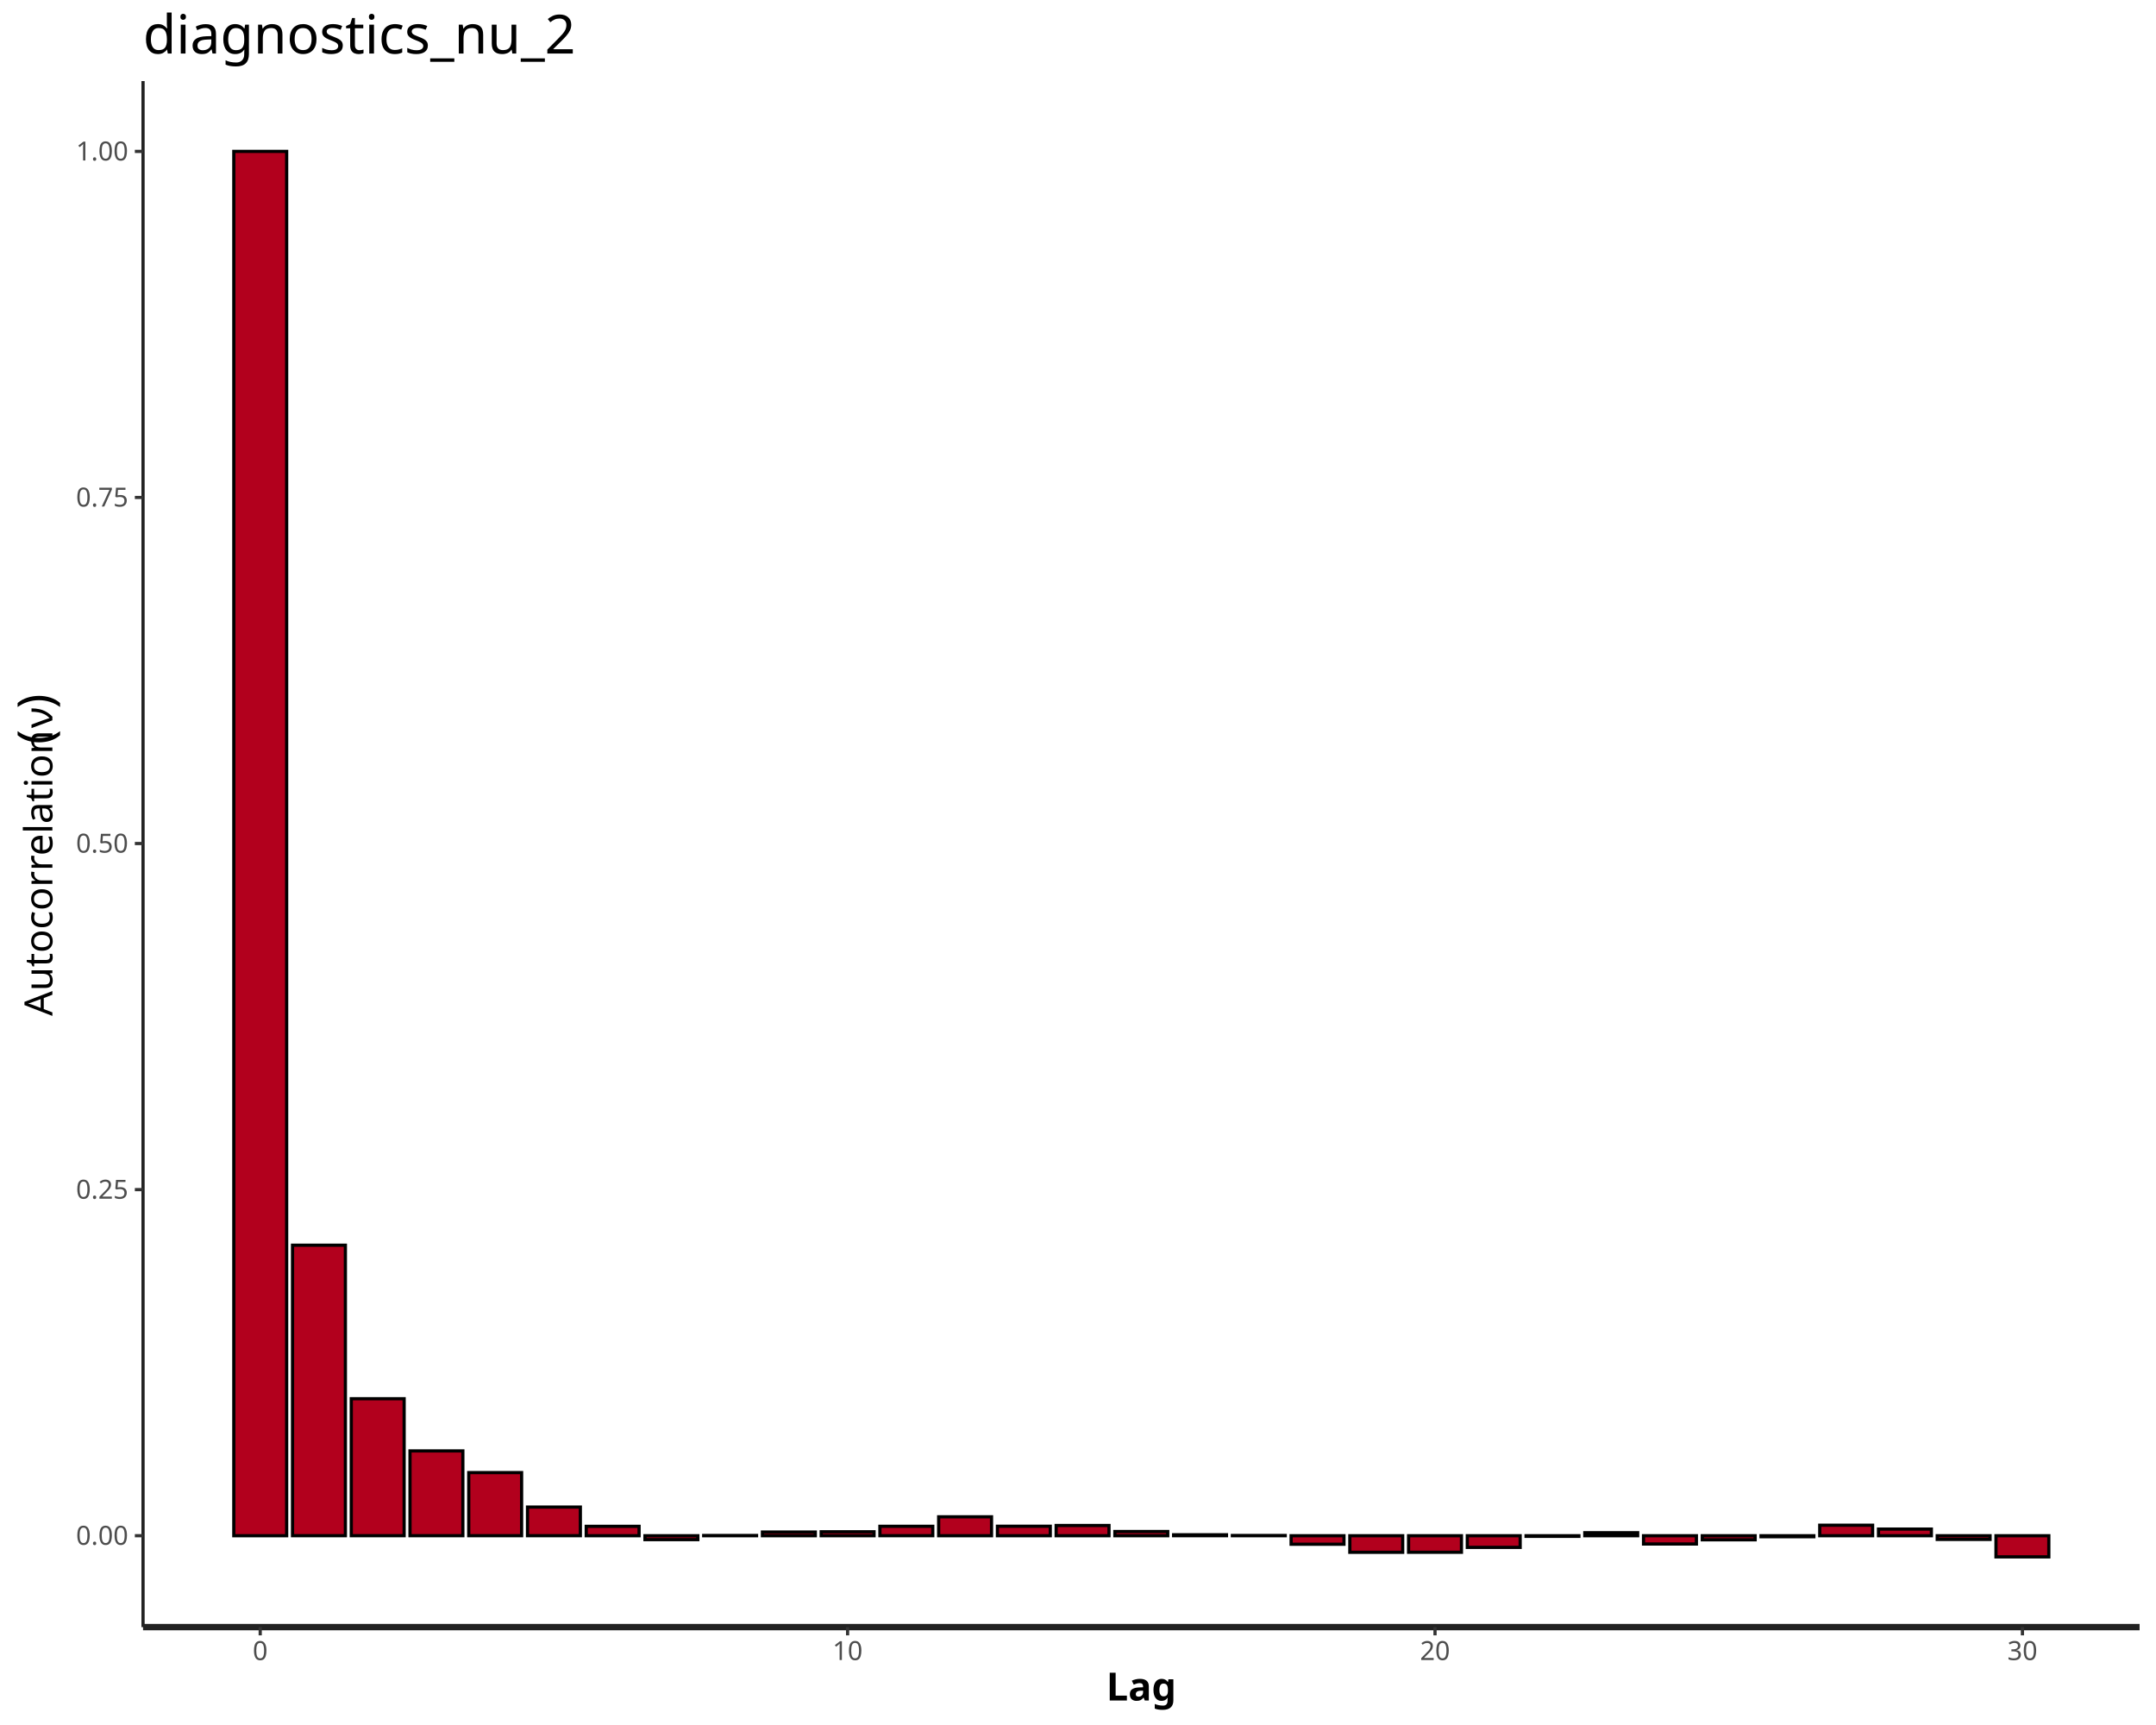
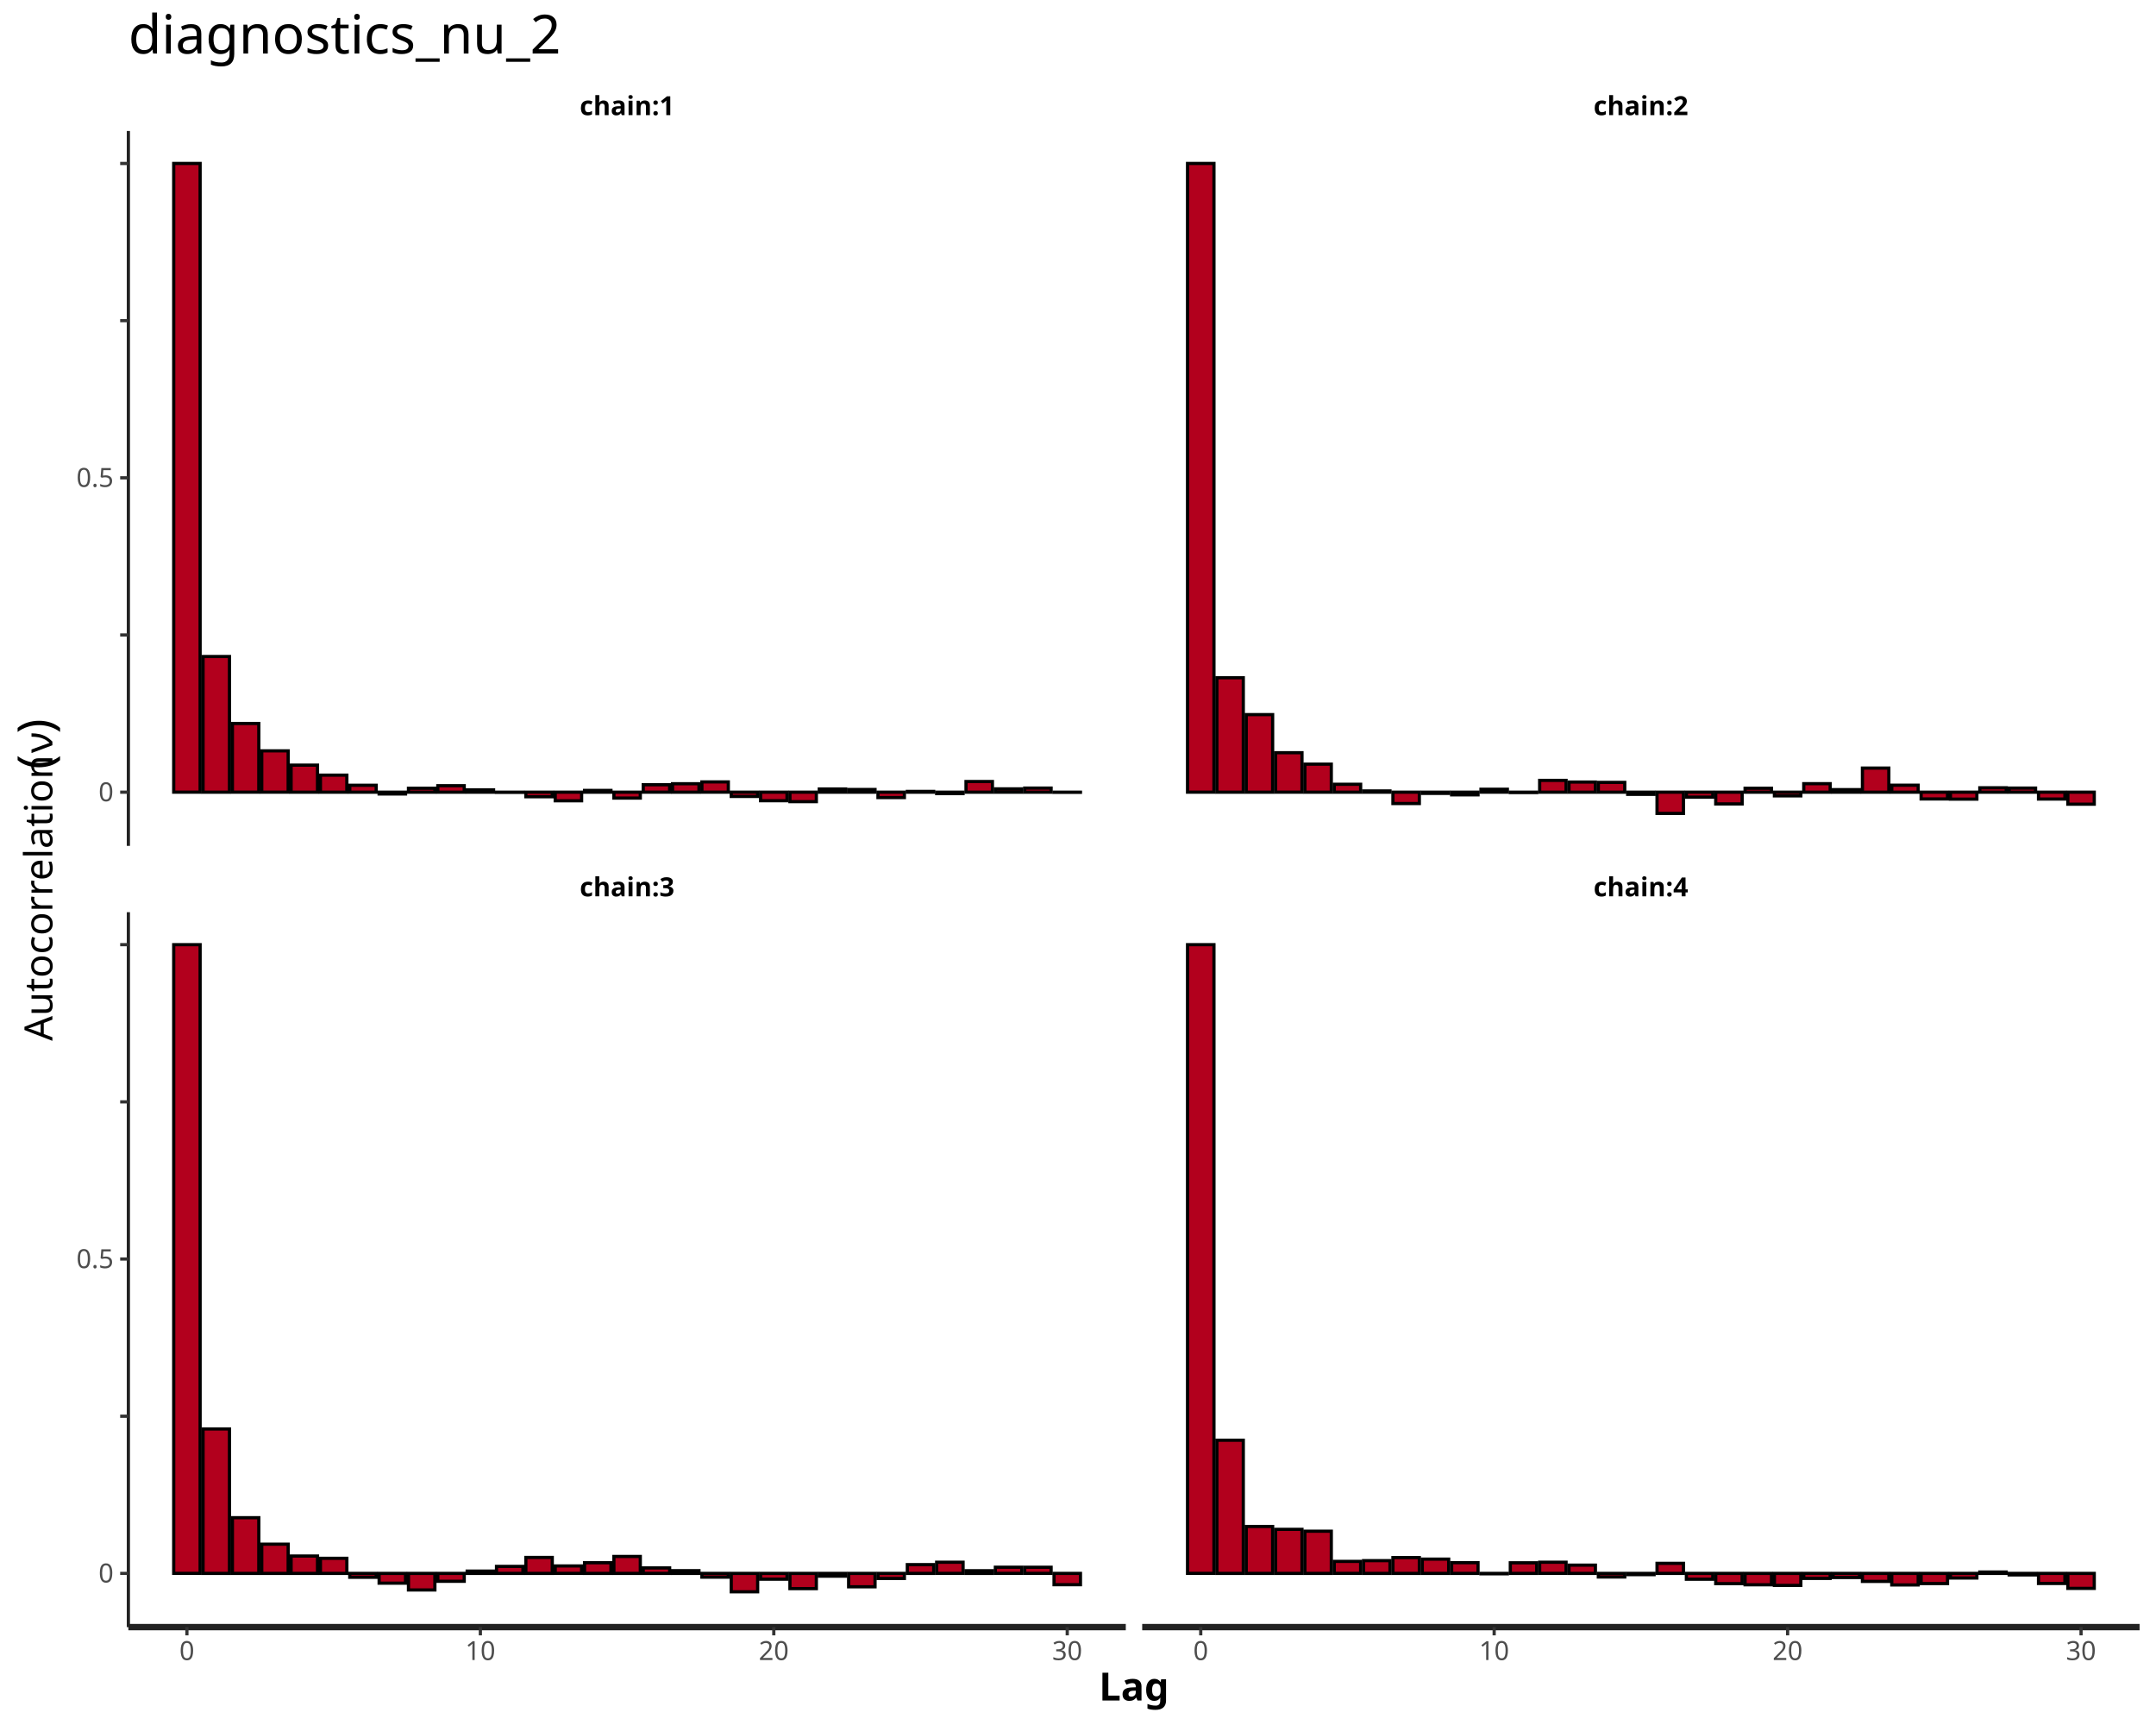
<svg xmlns="http://www.w3.org/2000/svg" class="svglite" data-engine-version="2.0" width="720.00pt" height="576.00pt" viewBox="0 0 720.00 576.00">
  <defs>
    <style type="text/css">
    .svglite line, .svglite polyline, .svglite polygon, .svglite path, .svglite rect, .svglite circle {
      fill: none;
      stroke: #000000;
      stroke-linecap: round;
      stroke-linejoin: round;
      stroke-miterlimit: 10.00;
    }
  </style>
  </defs>
  <rect width="100%" height="100%" style="stroke: none; fill: #FFFFFF;" />
  <defs>
    <clipPath id="cpMC4wMHw3MjAuMDB8MC4wMHw1NzYuMDA=">
      <rect x="0.00" y="0.00" width="720.00" height="576.00" />
    </clipPath>
  </defs>
  <g clip-path="url(#cpMC4wMHw3MjAuMDB8MC4wMHw1NzYuMDA=)">
    <rect x="0.00" y="0.00" width="720.00" height="576.00" style="stroke-width: 1.07; stroke: #FFFFFF; fill: #FFFFFF;" />
  </g>
  <defs>
-     <clipPath id="cpNDcuNzd8NzE0LjUyfDI3LjA4fDU0My4zMg==">
-       <rect x="47.77" y="27.08" width="666.75" height="516.24" />
-     </clipPath>
-   </defs>
-   <g clip-path="url(#cpNDcuNzd8NzE0LjUyfDI3LjA4fDU0My4zMg==)">
-     <rect x="47.77" y="27.08" width="666.75" height="516.24" style="stroke-width: 1.07; stroke: none; fill: #FFFFFF;" />
-     <rect x="78.08" y="50.55" width="17.65" height="462.25" style="stroke-width: 1.07; stroke-linecap: butt; stroke-linejoin: miter; fill: #B2001D;" />
-     <rect x="97.69" y="415.79" width="17.65" height="97.00" style="stroke-width: 1.07; stroke-linecap: butt; stroke-linejoin: miter; fill: #B2001D;" />
-     <rect x="117.31" y="467.05" width="17.65" height="45.74" style="stroke-width: 1.07; stroke-linecap: butt; stroke-linejoin: miter; fill: #B2001D;" />
-     <rect x="136.92" y="484.48" width="17.65" height="28.31" style="stroke-width: 1.07; stroke-linecap: butt; stroke-linejoin: miter; fill: #B2001D;" />
-     <rect x="156.54" y="491.72" width="17.65" height="21.07" style="stroke-width: 1.07; stroke-linecap: butt; stroke-linejoin: miter; fill: #B2001D;" />
-     <rect x="176.16" y="503.23" width="17.65" height="9.56" style="stroke-width: 1.07; stroke-linecap: butt; stroke-linejoin: miter; fill: #B2001D;" />
-     <rect x="195.77" y="509.66" width="17.65" height="3.14" style="stroke-width: 1.07; stroke-linecap: butt; stroke-linejoin: miter; fill: #B2001D;" />
-     <rect x="215.39" y="512.80" width="17.65" height="1.30" style="stroke-width: 1.07; stroke-linecap: butt; stroke-linejoin: miter; fill: #B2001D;" />
-     <rect x="235.00" y="512.72" width="17.65" height="0.079" style="stroke-width: 1.07; stroke-linecap: butt; stroke-linejoin: miter; fill: #B2001D;" />
-     <rect x="254.62" y="511.57" width="17.65" height="1.23" style="stroke-width: 1.07; stroke-linecap: butt; stroke-linejoin: miter; fill: #B2001D;" />
-     <rect x="274.24" y="511.48" width="17.65" height="1.32" style="stroke-width: 1.07; stroke-linecap: butt; stroke-linejoin: miter; fill: #B2001D;" />
-     <rect x="293.85" y="509.65" width="17.65" height="3.14" style="stroke-width: 1.07; stroke-linecap: butt; stroke-linejoin: miter; fill: #B2001D;" />
-     <rect x="313.47" y="506.48" width="17.65" height="6.32" style="stroke-width: 1.07; stroke-linecap: butt; stroke-linejoin: miter; fill: #B2001D;" />
-     <rect x="333.09" y="509.63" width="17.65" height="3.17" style="stroke-width: 1.07; stroke-linecap: butt; stroke-linejoin: miter; fill: #B2001D;" />
-     <rect x="352.70" y="509.38" width="17.65" height="3.42" style="stroke-width: 1.07; stroke-linecap: butt; stroke-linejoin: miter; fill: #B2001D;" />
-     <rect x="372.32" y="511.39" width="17.65" height="1.41" style="stroke-width: 1.07; stroke-linecap: butt; stroke-linejoin: miter; fill: #B2001D;" />
-     <rect x="391.93" y="512.48" width="17.65" height="0.31" style="stroke-width: 1.07; stroke-linecap: butt; stroke-linejoin: miter; fill: #B2001D;" />
-     <rect x="411.55" y="512.72" width="17.65" height="0.075" style="stroke-width: 1.07; stroke-linecap: butt; stroke-linejoin: miter; fill: #B2001D;" />
-     <rect x="431.17" y="512.80" width="17.65" height="2.84" style="stroke-width: 1.07; stroke-linecap: butt; stroke-linejoin: miter; fill: #B2001D;" />
-     <rect x="450.78" y="512.80" width="17.65" height="5.53" style="stroke-width: 1.07; stroke-linecap: butt; stroke-linejoin: miter; fill: #B2001D;" />
-     <rect x="470.40" y="512.80" width="17.65" height="5.52" style="stroke-width: 1.07; stroke-linecap: butt; stroke-linejoin: miter; fill: #B2001D;" />
-     <rect x="490.01" y="512.80" width="17.65" height="3.89" style="stroke-width: 1.07; stroke-linecap: butt; stroke-linejoin: miter; fill: #B2001D;" />
-     <rect x="509.63" y="512.80" width="17.65" height="0.20" style="stroke-width: 1.07; stroke-linecap: butt; stroke-linejoin: miter; fill: #B2001D;" />
-     <rect x="529.25" y="511.80" width="17.65" height="1.00" style="stroke-width: 1.07; stroke-linecap: butt; stroke-linejoin: miter; fill: #B2001D;" />
-     <rect x="548.86" y="512.80" width="17.65" height="2.76" style="stroke-width: 1.07; stroke-linecap: butt; stroke-linejoin: miter; fill: #B2001D;" />
-     <rect x="568.48" y="512.80" width="17.65" height="1.36" style="stroke-width: 1.07; stroke-linecap: butt; stroke-linejoin: miter; fill: #B2001D;" />
-     <rect x="588.09" y="512.80" width="17.65" height="0.33" style="stroke-width: 1.07; stroke-linecap: butt; stroke-linejoin: miter; fill: #B2001D;" />
-     <rect x="607.71" y="509.29" width="17.65" height="3.51" style="stroke-width: 1.07; stroke-linecap: butt; stroke-linejoin: miter; fill: #B2001D;" />
-     <rect x="627.33" y="510.58" width="17.65" height="2.22" style="stroke-width: 1.07; stroke-linecap: butt; stroke-linejoin: miter; fill: #B2001D;" />
-     <rect x="646.94" y="512.80" width="17.65" height="1.23" style="stroke-width: 1.07; stroke-linecap: butt; stroke-linejoin: miter; fill: #B2001D;" />
-     <rect x="666.56" y="512.80" width="17.65" height="7.06" style="stroke-width: 1.07; stroke-linecap: butt; stroke-linejoin: miter; fill: #B2001D;" />
-   </g>
-   <g clip-path="url(#cpMC4wMHw3MjAuMDB8MC4wMHw1NzYuMDA=)">
-     <polyline points="47.77,543.32 47.77,27.08 " style="stroke-width: 1.07; stroke: #222222; stroke-linecap: butt;" />
-     <text x="42.84" y="515.82" text-anchor="end" style="font-size: 8.80px; fill: #4D4D4D; font-family: sans;" textLength="17.13px" lengthAdjust="spacingAndGlyphs">0.00</text>
-     <text x="42.84" y="400.26" text-anchor="end" style="font-size: 8.80px; fill: #4D4D4D; font-family: sans;" textLength="17.13px" lengthAdjust="spacingAndGlyphs">0.25</text>
-     <text x="42.84" y="284.70" text-anchor="end" style="font-size: 8.80px; fill: #4D4D4D; font-family: sans;" textLength="17.13px" lengthAdjust="spacingAndGlyphs">0.50</text>
-     <text x="42.84" y="169.14" text-anchor="end" style="font-size: 8.80px; fill: #4D4D4D; font-family: sans;" textLength="17.13px" lengthAdjust="spacingAndGlyphs">0.75</text>
-     <text x="42.84" y="53.58" text-anchor="end" style="font-size: 8.80px; fill: #4D4D4D; font-family: sans;" textLength="17.13px" lengthAdjust="spacingAndGlyphs">1.00</text>
-     <polyline points="45.03,512.80 47.77,512.80 " style="stroke-width: 1.07; stroke: #333333; stroke-linecap: butt;" />
-     <polyline points="45.03,397.23 47.77,397.23 " style="stroke-width: 1.07; stroke: #333333; stroke-linecap: butt;" />
-     <polyline points="45.03,281.67 47.77,281.67 " style="stroke-width: 1.07; stroke: #333333; stroke-linecap: butt;" />
-     <polyline points="45.03,166.11 47.77,166.11 " style="stroke-width: 1.07; stroke: #333333; stroke-linecap: butt;" />
-     <polyline points="45.03,50.55 47.77,50.55 " style="stroke-width: 1.07; stroke: #333333; stroke-linecap: butt;" />
-     <polyline points="47.77,543.32 714.52,543.32 " style="stroke-width: 2.13; stroke: #222222; stroke-linecap: butt;" />
-     <polyline points="86.90,546.06 86.90,543.32 " style="stroke-width: 1.07; stroke: #333333; stroke-linecap: butt;" />
-     <polyline points="283.06,546.06 283.06,543.32 " style="stroke-width: 1.07; stroke: #333333; stroke-linecap: butt;" />
-     <polyline points="479.23,546.06 479.23,543.32 " style="stroke-width: 1.07; stroke: #333333; stroke-linecap: butt;" />
-     <polyline points="675.39,546.06 675.39,543.32 " style="stroke-width: 1.07; stroke: #333333; stroke-linecap: butt;" />
-     <text x="86.90" y="554.31" text-anchor="middle" style="font-size: 8.80px; fill: #4D4D4D; font-family: sans;" textLength="4.89px" lengthAdjust="spacingAndGlyphs">0</text>
-     <text x="283.06" y="554.31" text-anchor="middle" style="font-size: 8.80px; fill: #4D4D4D; font-family: sans;" textLength="9.79px" lengthAdjust="spacingAndGlyphs">10</text>
-     <text x="479.23" y="554.31" text-anchor="middle" style="font-size: 8.80px; fill: #4D4D4D; font-family: sans;" textLength="9.79px" lengthAdjust="spacingAndGlyphs">20</text>
-     <text x="675.39" y="554.31" text-anchor="middle" style="font-size: 8.80px; fill: #4D4D4D; font-family: sans;" textLength="9.79px" lengthAdjust="spacingAndGlyphs">30</text>
-     <text x="381.14" y="567.82" text-anchor="middle" style="font-size: 13.00px; font-weight: bold; font-family: sans;" textLength="21.69px" lengthAdjust="spacingAndGlyphs">Lag</text>
-     <text transform="translate(17.49,339.23) rotate(-90)" style="font-size: 13.00px; font-family: sans;" textLength="87.45px" lengthAdjust="spacingAndGlyphs">Autocorrelation</text>
-     <text transform="translate(17.49,251.78) rotate(-90)" style="font-size: 13.00px; font-family: sans;" textLength="3.25px" lengthAdjust="spacingAndGlyphs"> </text>
-     <text transform="translate(17.49,248.53) rotate(-90)" style="font-size: 16.25px; font-family: sans;" textLength="5.41px" lengthAdjust="spacingAndGlyphs">(</text>
-     <text transform="translate(17.49,243.12) rotate(-90)" style="font-size: 13.00px; font-family: sans;" textLength="6.54px" lengthAdjust="spacingAndGlyphs">ν</text>
-     <text transform="translate(17.49,236.58) rotate(-90)" style="font-size: 16.25px; font-family: sans;" textLength="5.40px" lengthAdjust="spacingAndGlyphs">)</text>
-     <text x="47.77" y="17.87" style="font-size: 18.00px; font-family: sans;" textLength="140.13px" lengthAdjust="spacingAndGlyphs">diagnostics_nu_2</text>
+     <clipPath id="cpNDIuODd8Mzc1Ljk2fDQzLjczfDI4Mi40Ng==">
+       <rect x="42.87" y="43.73" width="333.08" height="238.73" />
+     </clipPath>
+   </defs>
+   <g clip-path="url(#cpNDIuODd8Mzc1Ljk2fDQzLjczfDI4Mi40Ng==)">
+     <rect x="42.87" y="43.73" width="333.08" height="238.73" style="stroke-width: 1.07; stroke: none; fill: #FFFFFF;" />
+     <rect x="58.01" y="54.58" width="8.82" height="209.93" style="stroke-width: 1.07; stroke-linecap: butt; stroke-linejoin: miter; fill: #B2001D;" />
+     <rect x="67.81" y="219.22" width="8.82" height="45.30" style="stroke-width: 1.07; stroke-linecap: butt; stroke-linejoin: miter; fill: #B2001D;" />
+     <rect x="77.61" y="241.58" width="8.82" height="22.93" style="stroke-width: 1.07; stroke-linecap: butt; stroke-linejoin: miter; fill: #B2001D;" />
+     <rect x="87.41" y="250.72" width="8.82" height="13.79" style="stroke-width: 1.07; stroke-linecap: butt; stroke-linejoin: miter; fill: #B2001D;" />
+     <rect x="97.21" y="255.49" width="8.82" height="9.03" style="stroke-width: 1.07; stroke-linecap: butt; stroke-linejoin: miter; fill: #B2001D;" />
+     <rect x="107.01" y="258.83" width="8.82" height="5.69" style="stroke-width: 1.07; stroke-linecap: butt; stroke-linejoin: miter; fill: #B2001D;" />
+     <rect x="116.81" y="262.21" width="8.82" height="2.31" style="stroke-width: 1.07; stroke-linecap: butt; stroke-linejoin: miter; fill: #B2001D;" />
+     <rect x="126.61" y="264.52" width="8.82" height="0.60" style="stroke-width: 1.07; stroke-linecap: butt; stroke-linejoin: miter; fill: #B2001D;" />
+     <rect x="136.41" y="263.21" width="8.82" height="1.31" style="stroke-width: 1.07; stroke-linecap: butt; stroke-linejoin: miter; fill: #B2001D;" />
+     <rect x="146.21" y="262.36" width="8.82" height="2.16" style="stroke-width: 1.07; stroke-linecap: butt; stroke-linejoin: miter; fill: #B2001D;" />
+     <rect x="156.01" y="263.74" width="8.82" height="0.78" style="stroke-width: 1.07; stroke-linecap: butt; stroke-linejoin: miter; fill: #B2001D;" />
+     <rect x="165.81" y="264.52" width="8.82" height="0.053" style="stroke-width: 1.07; stroke-linecap: butt; stroke-linejoin: miter; fill: #B2001D;" />
+     <rect x="175.61" y="264.52" width="8.82" height="1.52" style="stroke-width: 1.07; stroke-linecap: butt; stroke-linejoin: miter; fill: #B2001D;" />
+     <rect x="185.41" y="264.52" width="8.82" height="2.87" style="stroke-width: 1.07; stroke-linecap: butt; stroke-linejoin: miter; fill: #B2001D;" />
+     <rect x="195.21" y="263.93" width="8.82" height="0.59" style="stroke-width: 1.07; stroke-linecap: butt; stroke-linejoin: miter; fill: #B2001D;" />
+     <rect x="205.01" y="264.52" width="8.82" height="1.97" style="stroke-width: 1.07; stroke-linecap: butt; stroke-linejoin: miter; fill: #B2001D;" />
+     <rect x="214.81" y="262.04" width="8.82" height="2.47" style="stroke-width: 1.07; stroke-linecap: butt; stroke-linejoin: miter; fill: #B2001D;" />
+     <rect x="224.60" y="261.70" width="8.82" height="2.82" style="stroke-width: 1.07; stroke-linecap: butt; stroke-linejoin: miter; fill: #B2001D;" />
+     <rect x="234.40" y="261.09" width="8.82" height="3.42" style="stroke-width: 1.07; stroke-linecap: butt; stroke-linejoin: miter; fill: #B2001D;" />
+     <rect x="244.20" y="264.52" width="8.82" height="1.42" style="stroke-width: 1.07; stroke-linecap: butt; stroke-linejoin: miter; fill: #B2001D;" />
+     <rect x="254.00" y="264.52" width="8.82" height="2.85" style="stroke-width: 1.07; stroke-linecap: butt; stroke-linejoin: miter; fill: #B2001D;" />
+     <rect x="263.80" y="264.52" width="8.82" height="3.16" style="stroke-width: 1.07; stroke-linecap: butt; stroke-linejoin: miter; fill: #B2001D;" />
+     <rect x="273.60" y="263.45" width="8.82" height="1.07" style="stroke-width: 1.07; stroke-linecap: butt; stroke-linejoin: miter; fill: #B2001D;" />
+     <rect x="283.40" y="263.62" width="8.82" height="0.90" style="stroke-width: 1.07; stroke-linecap: butt; stroke-linejoin: miter; fill: #B2001D;" />
+     <rect x="293.20" y="264.52" width="8.82" height="1.80" style="stroke-width: 1.07; stroke-linecap: butt; stroke-linejoin: miter; fill: #B2001D;" />
+     <rect x="303.00" y="264.26" width="8.82" height="0.26" style="stroke-width: 1.07; stroke-linecap: butt; stroke-linejoin: miter; fill: #B2001D;" />
+     <rect x="312.80" y="264.52" width="8.82" height="0.46" style="stroke-width: 1.07; stroke-linecap: butt; stroke-linejoin: miter; fill: #B2001D;" />
+     <rect x="322.60" y="260.96" width="8.82" height="3.56" style="stroke-width: 1.07; stroke-linecap: butt; stroke-linejoin: miter; fill: #B2001D;" />
+     <rect x="332.40" y="263.41" width="8.82" height="1.11" style="stroke-width: 1.07; stroke-linecap: butt; stroke-linejoin: miter; fill: #B2001D;" />
+     <rect x="342.20" y="263.15" width="8.82" height="1.37" style="stroke-width: 1.07; stroke-linecap: butt; stroke-linejoin: miter; fill: #B2001D;" />
+     <rect x="352.00" y="264.52" width="8.82" height="0.042" style="stroke-width: 1.07; stroke-linecap: butt; stroke-linejoin: miter; fill: #B2001D;" />
+   </g>
+   <g clip-path="url(#cpMC4wMHw3MjAuMDB8MC4wMHw1NzYuMDA=)">
+ </g>
+   <defs>
+     <clipPath id="cpNDIuODd8Mzc1Ljk2fDMwNC41OXw1NDMuMzI=">
+       <rect x="42.87" y="304.59" width="333.08" height="238.73" />
+     </clipPath>
+   </defs>
+   <g clip-path="url(#cpNDIuODd8Mzc1Ljk2fDMwNC41OXw1NDMuMzI=)">
+     <rect x="42.87" y="304.59" width="333.08" height="238.73" style="stroke-width: 1.07; stroke: none; fill: #FFFFFF;" />
+     <rect x="58.01" y="315.44" width="8.82" height="209.93" style="stroke-width: 1.07; stroke-linecap: butt; stroke-linejoin: miter; fill: #B2001D;" />
+     <rect x="67.81" y="477.15" width="8.82" height="48.23" style="stroke-width: 1.07; stroke-linecap: butt; stroke-linejoin: miter; fill: #B2001D;" />
+     <rect x="77.61" y="506.78" width="8.82" height="18.60" style="stroke-width: 1.07; stroke-linecap: butt; stroke-linejoin: miter; fill: #B2001D;" />
+     <rect x="87.41" y="515.62" width="8.82" height="9.76" style="stroke-width: 1.07; stroke-linecap: butt; stroke-linejoin: miter; fill: #B2001D;" />
+     <rect x="97.21" y="519.58" width="8.82" height="5.80" style="stroke-width: 1.07; stroke-linecap: butt; stroke-linejoin: miter; fill: #B2001D;" />
+     <rect x="107.01" y="520.34" width="8.82" height="5.04" style="stroke-width: 1.07; stroke-linecap: butt; stroke-linejoin: miter; fill: #B2001D;" />
+     <rect x="116.81" y="525.38" width="8.82" height="1.29" style="stroke-width: 1.07; stroke-linecap: butt; stroke-linejoin: miter; fill: #B2001D;" />
+     <rect x="126.61" y="525.38" width="8.82" height="3.26" style="stroke-width: 1.07; stroke-linecap: butt; stroke-linejoin: miter; fill: #B2001D;" />
+     <rect x="136.41" y="525.38" width="8.82" height="5.53" style="stroke-width: 1.07; stroke-linecap: butt; stroke-linejoin: miter; fill: #B2001D;" />
+     <rect x="146.21" y="525.38" width="8.82" height="2.63" style="stroke-width: 1.07; stroke-linecap: butt; stroke-linejoin: miter; fill: #B2001D;" />
+     <rect x="156.01" y="524.61" width="8.82" height="0.77" style="stroke-width: 1.07; stroke-linecap: butt; stroke-linejoin: miter; fill: #B2001D;" />
+     <rect x="165.81" y="523.04" width="8.82" height="2.34" style="stroke-width: 1.07; stroke-linecap: butt; stroke-linejoin: miter; fill: #B2001D;" />
+     <rect x="175.61" y="520.05" width="8.82" height="5.33" style="stroke-width: 1.07; stroke-linecap: butt; stroke-linejoin: miter; fill: #B2001D;" />
+     <rect x="185.41" y="522.89" width="8.82" height="2.48" style="stroke-width: 1.07; stroke-linecap: butt; stroke-linejoin: miter; fill: #B2001D;" />
+     <rect x="195.21" y="521.82" width="8.82" height="3.56" style="stroke-width: 1.07; stroke-linecap: butt; stroke-linejoin: miter; fill: #B2001D;" />
+     <rect x="205.01" y="519.72" width="8.82" height="5.66" style="stroke-width: 1.07; stroke-linecap: butt; stroke-linejoin: miter; fill: #B2001D;" />
+     <rect x="214.81" y="523.55" width="8.82" height="1.83" style="stroke-width: 1.07; stroke-linecap: butt; stroke-linejoin: miter; fill: #B2001D;" />
+     <rect x="224.60" y="524.47" width="8.82" height="0.91" style="stroke-width: 1.07; stroke-linecap: butt; stroke-linejoin: miter; fill: #B2001D;" />
+     <rect x="234.40" y="525.38" width="8.82" height="1.25" style="stroke-width: 1.07; stroke-linecap: butt; stroke-linejoin: miter; fill: #B2001D;" />
+     <rect x="244.20" y="525.38" width="8.82" height="6.14" style="stroke-width: 1.07; stroke-linecap: butt; stroke-linejoin: miter; fill: #B2001D;" />
+     <rect x="254.00" y="525.38" width="8.82" height="1.93" style="stroke-width: 1.07; stroke-linecap: butt; stroke-linejoin: miter; fill: #B2001D;" />
+     <rect x="263.80" y="525.38" width="8.82" height="5.08" style="stroke-width: 1.07; stroke-linecap: butt; stroke-linejoin: miter; fill: #B2001D;" />
+     <rect x="273.60" y="525.38" width="8.82" height="0.92" style="stroke-width: 1.07; stroke-linecap: butt; stroke-linejoin: miter; fill: #B2001D;" />
+     <rect x="283.40" y="525.38" width="8.82" height="4.47" style="stroke-width: 1.07; stroke-linecap: butt; stroke-linejoin: miter; fill: #B2001D;" />
+     <rect x="293.20" y="525.38" width="8.82" height="1.69" style="stroke-width: 1.07; stroke-linecap: butt; stroke-linejoin: miter; fill: #B2001D;" />
+     <rect x="303.00" y="522.45" width="8.82" height="2.93" style="stroke-width: 1.07; stroke-linecap: butt; stroke-linejoin: miter; fill: #B2001D;" />
+     <rect x="312.80" y="521.65" width="8.82" height="3.72" style="stroke-width: 1.07; stroke-linecap: butt; stroke-linejoin: miter; fill: #B2001D;" />
+     <rect x="322.60" y="524.49" width="8.82" height="0.89" style="stroke-width: 1.07; stroke-linecap: butt; stroke-linejoin: miter; fill: #B2001D;" />
+     <rect x="332.40" y="523.32" width="8.82" height="2.05" style="stroke-width: 1.07; stroke-linecap: butt; stroke-linejoin: miter; fill: #B2001D;" />
+     <rect x="342.20" y="523.33" width="8.82" height="2.04" style="stroke-width: 1.07; stroke-linecap: butt; stroke-linejoin: miter; fill: #B2001D;" />
+     <rect x="352.00" y="525.38" width="8.82" height="3.77" style="stroke-width: 1.07; stroke-linecap: butt; stroke-linejoin: miter; fill: #B2001D;" />
+   </g>
+   <g clip-path="url(#cpMC4wMHw3MjAuMDB8MC4wMHw1NzYuMDA=)">
+ </g>
+   <defs>
+     <clipPath id="cpMzgxLjQ0fDcxNC41Mnw0My43M3wyODIuNDY=">
+       <rect x="381.44" y="43.73" width="333.08" height="238.73" />
+     </clipPath>
+   </defs>
+   <g clip-path="url(#cpMzgxLjQ0fDcxNC41Mnw0My43M3wyODIuNDY=)">
+     <rect x="381.44" y="43.73" width="333.08" height="238.73" style="stroke-width: 1.07; stroke: none; fill: #FFFFFF;" />
+     <rect x="396.58" y="54.58" width="8.82" height="209.93" style="stroke-width: 1.07; stroke-linecap: butt; stroke-linejoin: miter; fill: #B2001D;" />
+     <rect x="406.38" y="226.30" width="8.82" height="38.22" style="stroke-width: 1.07; stroke-linecap: butt; stroke-linejoin: miter; fill: #B2001D;" />
+     <rect x="416.18" y="238.62" width="8.82" height="25.90" style="stroke-width: 1.07; stroke-linecap: butt; stroke-linejoin: miter; fill: #B2001D;" />
+     <rect x="425.98" y="251.34" width="8.82" height="13.17" style="stroke-width: 1.07; stroke-linecap: butt; stroke-linejoin: miter; fill: #B2001D;" />
+     <rect x="435.77" y="255.16" width="8.82" height="9.36" style="stroke-width: 1.07; stroke-linecap: butt; stroke-linejoin: miter; fill: #B2001D;" />
+     <rect x="445.57" y="261.88" width="8.82" height="2.64" style="stroke-width: 1.07; stroke-linecap: butt; stroke-linejoin: miter; fill: #B2001D;" />
+     <rect x="455.37" y="264.11" width="8.82" height="0.41" style="stroke-width: 1.07; stroke-linecap: butt; stroke-linejoin: miter; fill: #B2001D;" />
+     <rect x="465.17" y="264.52" width="8.82" height="3.79" style="stroke-width: 1.07; stroke-linecap: butt; stroke-linejoin: miter; fill: #B2001D;" />
+     <rect x="474.97" y="264.52" width="8.82" height="0.40" style="stroke-width: 1.07; stroke-linecap: butt; stroke-linejoin: miter; fill: #B2001D;" />
+     <rect x="484.77" y="264.52" width="8.82" height="0.89" style="stroke-width: 1.07; stroke-linecap: butt; stroke-linejoin: miter; fill: #B2001D;" />
+     <rect x="494.57" y="263.54" width="8.82" height="0.97" style="stroke-width: 1.07; stroke-linecap: butt; stroke-linejoin: miter; fill: #B2001D;" />
+     <rect x="504.37" y="264.52" width="8.82" height="0.12" style="stroke-width: 1.07; stroke-linecap: butt; stroke-linejoin: miter; fill: #B2001D;" />
+     <rect x="514.17" y="260.58" width="8.82" height="3.94" style="stroke-width: 1.07; stroke-linecap: butt; stroke-linejoin: miter; fill: #B2001D;" />
+     <rect x="523.97" y="261.14" width="8.82" height="3.38" style="stroke-width: 1.07; stroke-linecap: butt; stroke-linejoin: miter; fill: #B2001D;" />
+     <rect x="533.77" y="261.25" width="8.82" height="3.27" style="stroke-width: 1.07; stroke-linecap: butt; stroke-linejoin: miter; fill: #B2001D;" />
+     <rect x="543.57" y="264.52" width="8.82" height="0.72" style="stroke-width: 1.07; stroke-linecap: butt; stroke-linejoin: miter; fill: #B2001D;" />
+     <rect x="553.37" y="264.52" width="8.82" height="7.09" style="stroke-width: 1.07; stroke-linecap: butt; stroke-linejoin: miter; fill: #B2001D;" />
+     <rect x="563.17" y="264.52" width="8.82" height="1.65" style="stroke-width: 1.07; stroke-linecap: butt; stroke-linejoin: miter; fill: #B2001D;" />
+     <rect x="572.97" y="264.52" width="8.82" height="3.92" style="stroke-width: 1.07; stroke-linecap: butt; stroke-linejoin: miter; fill: #B2001D;" />
+     <rect x="582.77" y="263.21" width="8.82" height="1.31" style="stroke-width: 1.07; stroke-linecap: butt; stroke-linejoin: miter; fill: #B2001D;" />
+     <rect x="592.57" y="264.52" width="8.82" height="1.23" style="stroke-width: 1.07; stroke-linecap: butt; stroke-linejoin: miter; fill: #B2001D;" />
+     <rect x="602.37" y="261.68" width="8.82" height="2.84" style="stroke-width: 1.07; stroke-linecap: butt; stroke-linejoin: miter; fill: #B2001D;" />
+     <rect x="612.17" y="263.67" width="8.82" height="0.85" style="stroke-width: 1.07; stroke-linecap: butt; stroke-linejoin: miter; fill: #B2001D;" />
+     <rect x="621.96" y="256.47" width="8.82" height="8.05" style="stroke-width: 1.07; stroke-linecap: butt; stroke-linejoin: miter; fill: #B2001D;" />
+     <rect x="631.76" y="262.19" width="8.82" height="2.33" style="stroke-width: 1.07; stroke-linecap: butt; stroke-linejoin: miter; fill: #B2001D;" />
+     <rect x="641.56" y="264.52" width="8.82" height="2.26" style="stroke-width: 1.07; stroke-linecap: butt; stroke-linejoin: miter; fill: #B2001D;" />
+     <rect x="651.36" y="264.52" width="8.82" height="2.32" style="stroke-width: 1.07; stroke-linecap: butt; stroke-linejoin: miter; fill: #B2001D;" />
+     <rect x="661.16" y="263.05" width="8.82" height="1.47" style="stroke-width: 1.07; stroke-linecap: butt; stroke-linejoin: miter; fill: #B2001D;" />
+     <rect x="670.96" y="263.15" width="8.82" height="1.37" style="stroke-width: 1.07; stroke-linecap: butt; stroke-linejoin: miter; fill: #B2001D;" />
+     <rect x="680.76" y="264.52" width="8.82" height="2.29" style="stroke-width: 1.07; stroke-linecap: butt; stroke-linejoin: miter; fill: #B2001D;" />
+     <rect x="690.56" y="264.52" width="8.82" height="4.01" style="stroke-width: 1.07; stroke-linecap: butt; stroke-linejoin: miter; fill: #B2001D;" />
+   </g>
+   <g clip-path="url(#cpMC4wMHw3MjAuMDB8MC4wMHw1NzYuMDA=)">
+ </g>
+   <defs>
+     <clipPath id="cpMzgxLjQ0fDcxNC41MnwzMDQuNTl8NTQzLjMy">
+       <rect x="381.44" y="304.59" width="333.08" height="238.73" />
+     </clipPath>
+   </defs>
+   <g clip-path="url(#cpMzgxLjQ0fDcxNC41MnwzMDQuNTl8NTQzLjMy)">
+     <rect x="381.44" y="304.59" width="333.08" height="238.73" style="stroke-width: 1.07; stroke: none; fill: #FFFFFF;" />
+     <rect x="396.58" y="315.44" width="8.82" height="209.93" style="stroke-width: 1.07; stroke-linecap: butt; stroke-linejoin: miter; fill: #B2001D;" />
+     <rect x="406.38" y="480.91" width="8.82" height="44.47" style="stroke-width: 1.07; stroke-linecap: butt; stroke-linejoin: miter; fill: #B2001D;" />
+     <rect x="416.18" y="509.71" width="8.82" height="15.67" style="stroke-width: 1.07; stroke-linecap: butt; stroke-linejoin: miter; fill: #B2001D;" />
+     <rect x="425.98" y="510.67" width="8.82" height="14.71" style="stroke-width: 1.07; stroke-linecap: butt; stroke-linejoin: miter; fill: #B2001D;" />
+     <rect x="435.77" y="511.29" width="8.82" height="14.09" style="stroke-width: 1.07; stroke-linecap: butt; stroke-linejoin: miter; fill: #B2001D;" />
+     <rect x="445.57" y="521.37" width="8.82" height="4.00" style="stroke-width: 1.07; stroke-linecap: butt; stroke-linejoin: miter; fill: #B2001D;" />
+     <rect x="455.37" y="521.12" width="8.82" height="4.26" style="stroke-width: 1.07; stroke-linecap: butt; stroke-linejoin: miter; fill: #B2001D;" />
+     <rect x="465.17" y="520.10" width="8.82" height="5.28" style="stroke-width: 1.07; stroke-linecap: butt; stroke-linejoin: miter; fill: #B2001D;" />
+     <rect x="474.97" y="520.61" width="8.82" height="4.77" style="stroke-width: 1.07; stroke-linecap: butt; stroke-linejoin: miter; fill: #B2001D;" />
+     <rect x="484.77" y="521.80" width="8.82" height="3.58" style="stroke-width: 1.07; stroke-linecap: butt; stroke-linejoin: miter; fill: #B2001D;" />
+     <rect x="494.57" y="525.38" width="8.82" height="0.13" style="stroke-width: 1.07; stroke-linecap: butt; stroke-linejoin: miter; fill: #B2001D;" />
+     <rect x="504.37" y="521.84" width="8.82" height="3.54" style="stroke-width: 1.07; stroke-linecap: butt; stroke-linejoin: miter; fill: #B2001D;" />
+     <rect x="514.17" y="521.65" width="8.82" height="3.72" style="stroke-width: 1.07; stroke-linecap: butt; stroke-linejoin: miter; fill: #B2001D;" />
+     <rect x="523.97" y="522.62" width="8.82" height="2.76" style="stroke-width: 1.07; stroke-linecap: butt; stroke-linejoin: miter; fill: #B2001D;" />
+     <rect x="533.77" y="525.38" width="8.82" height="1.20" style="stroke-width: 1.07; stroke-linecap: butt; stroke-linejoin: miter; fill: #B2001D;" />
+     <rect x="543.57" y="525.38" width="8.82" height="0.41" style="stroke-width: 1.07; stroke-linecap: butt; stroke-linejoin: miter; fill: #B2001D;" />
+     <rect x="553.37" y="522.02" width="8.82" height="3.36" style="stroke-width: 1.07; stroke-linecap: butt; stroke-linejoin: miter; fill: #B2001D;" />
+     <rect x="563.17" y="525.38" width="8.82" height="1.94" style="stroke-width: 1.07; stroke-linecap: butt; stroke-linejoin: miter; fill: #B2001D;" />
+     <rect x="572.97" y="525.38" width="8.82" height="3.42" style="stroke-width: 1.07; stroke-linecap: butt; stroke-linejoin: miter; fill: #B2001D;" />
+     <rect x="582.77" y="525.38" width="8.82" height="3.80" style="stroke-width: 1.07; stroke-linecap: butt; stroke-linejoin: miter; fill: #B2001D;" />
+     <rect x="592.57" y="525.38" width="8.82" height="4.01" style="stroke-width: 1.07; stroke-linecap: butt; stroke-linejoin: miter; fill: #B2001D;" />
+     <rect x="602.37" y="525.38" width="8.82" height="1.67" style="stroke-width: 1.07; stroke-linecap: butt; stroke-linejoin: miter; fill: #B2001D;" />
+     <rect x="612.17" y="525.38" width="8.82" height="1.37" style="stroke-width: 1.07; stroke-linecap: butt; stroke-linejoin: miter; fill: #B2001D;" />
+     <rect x="621.96" y="525.38" width="8.82" height="2.67" style="stroke-width: 1.07; stroke-linecap: butt; stroke-linejoin: miter; fill: #B2001D;" />
+     <rect x="631.76" y="525.38" width="8.82" height="3.85" style="stroke-width: 1.07; stroke-linecap: butt; stroke-linejoin: miter; fill: #B2001D;" />
+     <rect x="641.56" y="525.38" width="8.82" height="3.39" style="stroke-width: 1.07; stroke-linecap: butt; stroke-linejoin: miter; fill: #B2001D;" />
+     <rect x="651.36" y="525.38" width="8.82" height="1.54" style="stroke-width: 1.07; stroke-linecap: butt; stroke-linejoin: miter; fill: #B2001D;" />
+     <rect x="661.16" y="524.92" width="8.82" height="0.46" style="stroke-width: 1.07; stroke-linecap: butt; stroke-linejoin: miter; fill: #B2001D;" />
+     <rect x="670.96" y="525.38" width="8.82" height="0.50" style="stroke-width: 1.07; stroke-linecap: butt; stroke-linejoin: miter; fill: #B2001D;" />
+     <rect x="680.76" y="525.38" width="8.82" height="3.36" style="stroke-width: 1.07; stroke-linecap: butt; stroke-linejoin: miter; fill: #B2001D;" />
+     <rect x="690.56" y="525.38" width="8.82" height="5.00" style="stroke-width: 1.07; stroke-linecap: butt; stroke-linejoin: miter; fill: #B2001D;" />
+   </g>
+   <g clip-path="url(#cpMC4wMHw3MjAuMDB8MC4wMHw1NzYuMDA=)">
+ </g>
+   <defs>
+     <clipPath id="cpNDIuODd8Mzc1Ljk2fDI4Ny45NHwzMDQuNTk=">
+       <rect x="42.87" y="287.94" width="333.08" height="16.65" />
+     </clipPath>
+   </defs>
+   <g clip-path="url(#cpNDIuODd8Mzc1Ljk2fDI4Ny45NHwzMDQuNTk=)">
+     <text x="209.42" y="299.29" text-anchor="middle" style="font-size: 8.80px; font-weight: bold; font-family: sans;" textLength="28.38px" lengthAdjust="spacingAndGlyphs">chain:3</text>
+   </g>
+   <g clip-path="url(#cpMC4wMHw3MjAuMDB8MC4wMHw1NzYuMDA=)">
+ </g>
+   <defs>
+     <clipPath id="cpMzgxLjQ0fDcxNC41MnwyODcuOTR8MzA0LjU5">
+       <rect x="381.44" y="287.94" width="333.08" height="16.65" />
+     </clipPath>
+   </defs>
+   <g clip-path="url(#cpMzgxLjQ0fDcxNC41MnwyODcuOTR8MzA0LjU5)">
+     <text x="547.98" y="299.29" text-anchor="middle" style="font-size: 8.80px; font-weight: bold; font-family: sans;" textLength="28.38px" lengthAdjust="spacingAndGlyphs">chain:4</text>
+   </g>
+   <g clip-path="url(#cpMC4wMHw3MjAuMDB8MC4wMHw1NzYuMDA=)">
+ </g>
+   <defs>
+     <clipPath id="cpNDIuODd8Mzc1Ljk2fDI3LjA4fDQzLjcz">
+       <rect x="42.87" y="27.08" width="333.08" height="16.65" />
+     </clipPath>
+   </defs>
+   <g clip-path="url(#cpNDIuODd8Mzc1Ljk2fDI3LjA4fDQzLjcz)">
+     <text x="209.42" y="38.44" text-anchor="middle" style="font-size: 8.80px; font-weight: bold; font-family: sans;" textLength="28.38px" lengthAdjust="spacingAndGlyphs">chain:1</text>
+   </g>
+   <g clip-path="url(#cpMC4wMHw3MjAuMDB8MC4wMHw1NzYuMDA=)">
+ </g>
+   <defs>
+     <clipPath id="cpMzgxLjQ0fDcxNC41MnwyNy4wOHw0My43Mw==">
+       <rect x="381.44" y="27.08" width="333.08" height="16.65" />
+     </clipPath>
+   </defs>
+   <g clip-path="url(#cpMzgxLjQ0fDcxNC41MnwyNy4wOHw0My43Mw==)">
+     <text x="547.98" y="38.44" text-anchor="middle" style="font-size: 8.80px; font-weight: bold; font-family: sans;" textLength="28.38px" lengthAdjust="spacingAndGlyphs">chain:2</text>
+   </g>
+   <g clip-path="url(#cpMC4wMHw3MjAuMDB8MC4wMHw1NzYuMDA=)">
+     <polyline points="42.87,543.32 375.96,543.32 " style="stroke-width: 2.13; stroke: #222222; stroke-linecap: butt;" />
+     <polyline points="62.42,546.06 62.42,543.32 " style="stroke-width: 1.07; stroke: #333333; stroke-linecap: butt;" />
+     <polyline points="160.42,546.06 160.42,543.32 " style="stroke-width: 1.07; stroke: #333333; stroke-linecap: butt;" />
+     <polyline points="258.41,546.06 258.41,543.32 " style="stroke-width: 1.07; stroke: #333333; stroke-linecap: butt;" />
+     <polyline points="356.41,546.06 356.41,543.32 " style="stroke-width: 1.07; stroke: #333333; stroke-linecap: butt;" />
+     <text x="62.42" y="554.31" text-anchor="middle" style="font-size: 8.80px; fill: #4D4D4D; font-family: sans;" textLength="4.89px" lengthAdjust="spacingAndGlyphs">0</text>
+     <text x="160.42" y="554.31" text-anchor="middle" style="font-size: 8.80px; fill: #4D4D4D; font-family: sans;" textLength="9.79px" lengthAdjust="spacingAndGlyphs">10</text>
+     <text x="258.41" y="554.31" text-anchor="middle" style="font-size: 8.80px; fill: #4D4D4D; font-family: sans;" textLength="9.79px" lengthAdjust="spacingAndGlyphs">20</text>
+     <text x="356.41" y="554.31" text-anchor="middle" style="font-size: 8.80px; fill: #4D4D4D; font-family: sans;" textLength="9.79px" lengthAdjust="spacingAndGlyphs">30</text>
+     <polyline points="381.44,543.32 714.52,543.32 " style="stroke-width: 2.13; stroke: #222222; stroke-linecap: butt;" />
+     <polyline points="400.99,546.06 400.99,543.32 " style="stroke-width: 1.07; stroke: #333333; stroke-linecap: butt;" />
+     <polyline points="498.98,546.06 498.98,543.32 " style="stroke-width: 1.07; stroke: #333333; stroke-linecap: butt;" />
+     <polyline points="596.98,546.06 596.98,543.32 " style="stroke-width: 1.07; stroke: #333333; stroke-linecap: butt;" />
+     <polyline points="694.97,546.06 694.97,543.32 " style="stroke-width: 1.07; stroke: #333333; stroke-linecap: butt;" />
+     <text x="400.99" y="554.31" text-anchor="middle" style="font-size: 8.80px; fill: #4D4D4D; font-family: sans;" textLength="4.89px" lengthAdjust="spacingAndGlyphs">0</text>
+     <text x="498.98" y="554.31" text-anchor="middle" style="font-size: 8.80px; fill: #4D4D4D; font-family: sans;" textLength="9.79px" lengthAdjust="spacingAndGlyphs">10</text>
+     <text x="596.98" y="554.31" text-anchor="middle" style="font-size: 8.80px; fill: #4D4D4D; font-family: sans;" textLength="9.79px" lengthAdjust="spacingAndGlyphs">20</text>
+     <text x="694.97" y="554.31" text-anchor="middle" style="font-size: 8.80px; fill: #4D4D4D; font-family: sans;" textLength="9.79px" lengthAdjust="spacingAndGlyphs">30</text>
+     <polyline points="42.87,282.46 42.87,43.73 " style="stroke-width: 1.07; stroke: #222222; stroke-linecap: butt;" />
+     <text x="37.94" y="267.55" text-anchor="end" style="font-size: 8.80px; fill: #4D4D4D; font-family: sans;" textLength="4.89px" lengthAdjust="spacingAndGlyphs">0</text>
+     <text x="37.94" y="162.58" text-anchor="end" style="font-size: 8.80px; fill: #4D4D4D; font-family: sans;" textLength="12.23px" lengthAdjust="spacingAndGlyphs">0.5</text>
+     <polyline points="40.13,264.52 42.87,264.52 " style="stroke-width: 1.07; stroke: #333333; stroke-linecap: butt;" />
+     <polyline points="40.13,212.03 42.87,212.03 " style="stroke-width: 1.07; stroke: #333333; stroke-linecap: butt;" />
+     <polyline points="40.13,159.55 42.87,159.55 " style="stroke-width: 1.07; stroke: #333333; stroke-linecap: butt;" />
+     <polyline points="40.13,107.07 42.87,107.07 " style="stroke-width: 1.07; stroke: #333333; stroke-linecap: butt;" />
+     <polyline points="40.13,54.58 42.87,54.58 " style="stroke-width: 1.07; stroke: #333333; stroke-linecap: butt;" />
+     <polyline points="42.87,543.32 42.87,304.59 " style="stroke-width: 1.07; stroke: #222222; stroke-linecap: butt;" />
+     <text x="37.94" y="528.40" text-anchor="end" style="font-size: 8.80px; fill: #4D4D4D; font-family: sans;" textLength="4.89px" lengthAdjust="spacingAndGlyphs">0</text>
+     <text x="37.94" y="423.44" text-anchor="end" style="font-size: 8.80px; fill: #4D4D4D; font-family: sans;" textLength="12.23px" lengthAdjust="spacingAndGlyphs">0.5</text>
+     <polyline points="40.13,525.38 42.87,525.38 " style="stroke-width: 1.07; stroke: #333333; stroke-linecap: butt;" />
+     <polyline points="40.13,472.89 42.87,472.89 " style="stroke-width: 1.07; stroke: #333333; stroke-linecap: butt;" />
+     <polyline points="40.13,420.41 42.87,420.41 " style="stroke-width: 1.07; stroke: #333333; stroke-linecap: butt;" />
+     <polyline points="40.13,367.93 42.87,367.93 " style="stroke-width: 1.07; stroke: #333333; stroke-linecap: butt;" />
+     <polyline points="40.13,315.44 42.87,315.44 " style="stroke-width: 1.07; stroke: #333333; stroke-linecap: butt;" />
+     <text x="378.70" y="567.82" text-anchor="middle" style="font-size: 13.00px; font-weight: bold; font-family: sans;" textLength="21.69px" lengthAdjust="spacingAndGlyphs">Lag</text>
+     <text transform="translate(17.49,347.55) rotate(-90)" style="font-size: 13.00px; font-family: sans;" textLength="87.45px" lengthAdjust="spacingAndGlyphs">Autocorrelation</text>
+     <text transform="translate(17.49,260.11) rotate(-90)" style="font-size: 13.00px; font-family: sans;" textLength="3.25px" lengthAdjust="spacingAndGlyphs"> </text>
+     <text transform="translate(17.49,256.86) rotate(-90)" style="font-size: 16.25px; font-family: sans;" textLength="5.41px" lengthAdjust="spacingAndGlyphs">(</text>
+     <text transform="translate(17.49,251.45) rotate(-90)" style="font-size: 13.00px; font-family: sans;" textLength="6.54px" lengthAdjust="spacingAndGlyphs">ν</text>
+     <text transform="translate(17.49,244.90) rotate(-90)" style="font-size: 16.25px; font-family: sans;" textLength="5.40px" lengthAdjust="spacingAndGlyphs">)</text>
+     <text x="42.87" y="17.87" style="font-size: 18.00px; font-family: sans;" textLength="140.13px" lengthAdjust="spacingAndGlyphs">diagnostics_nu_2</text>
  </g>
</svg>
